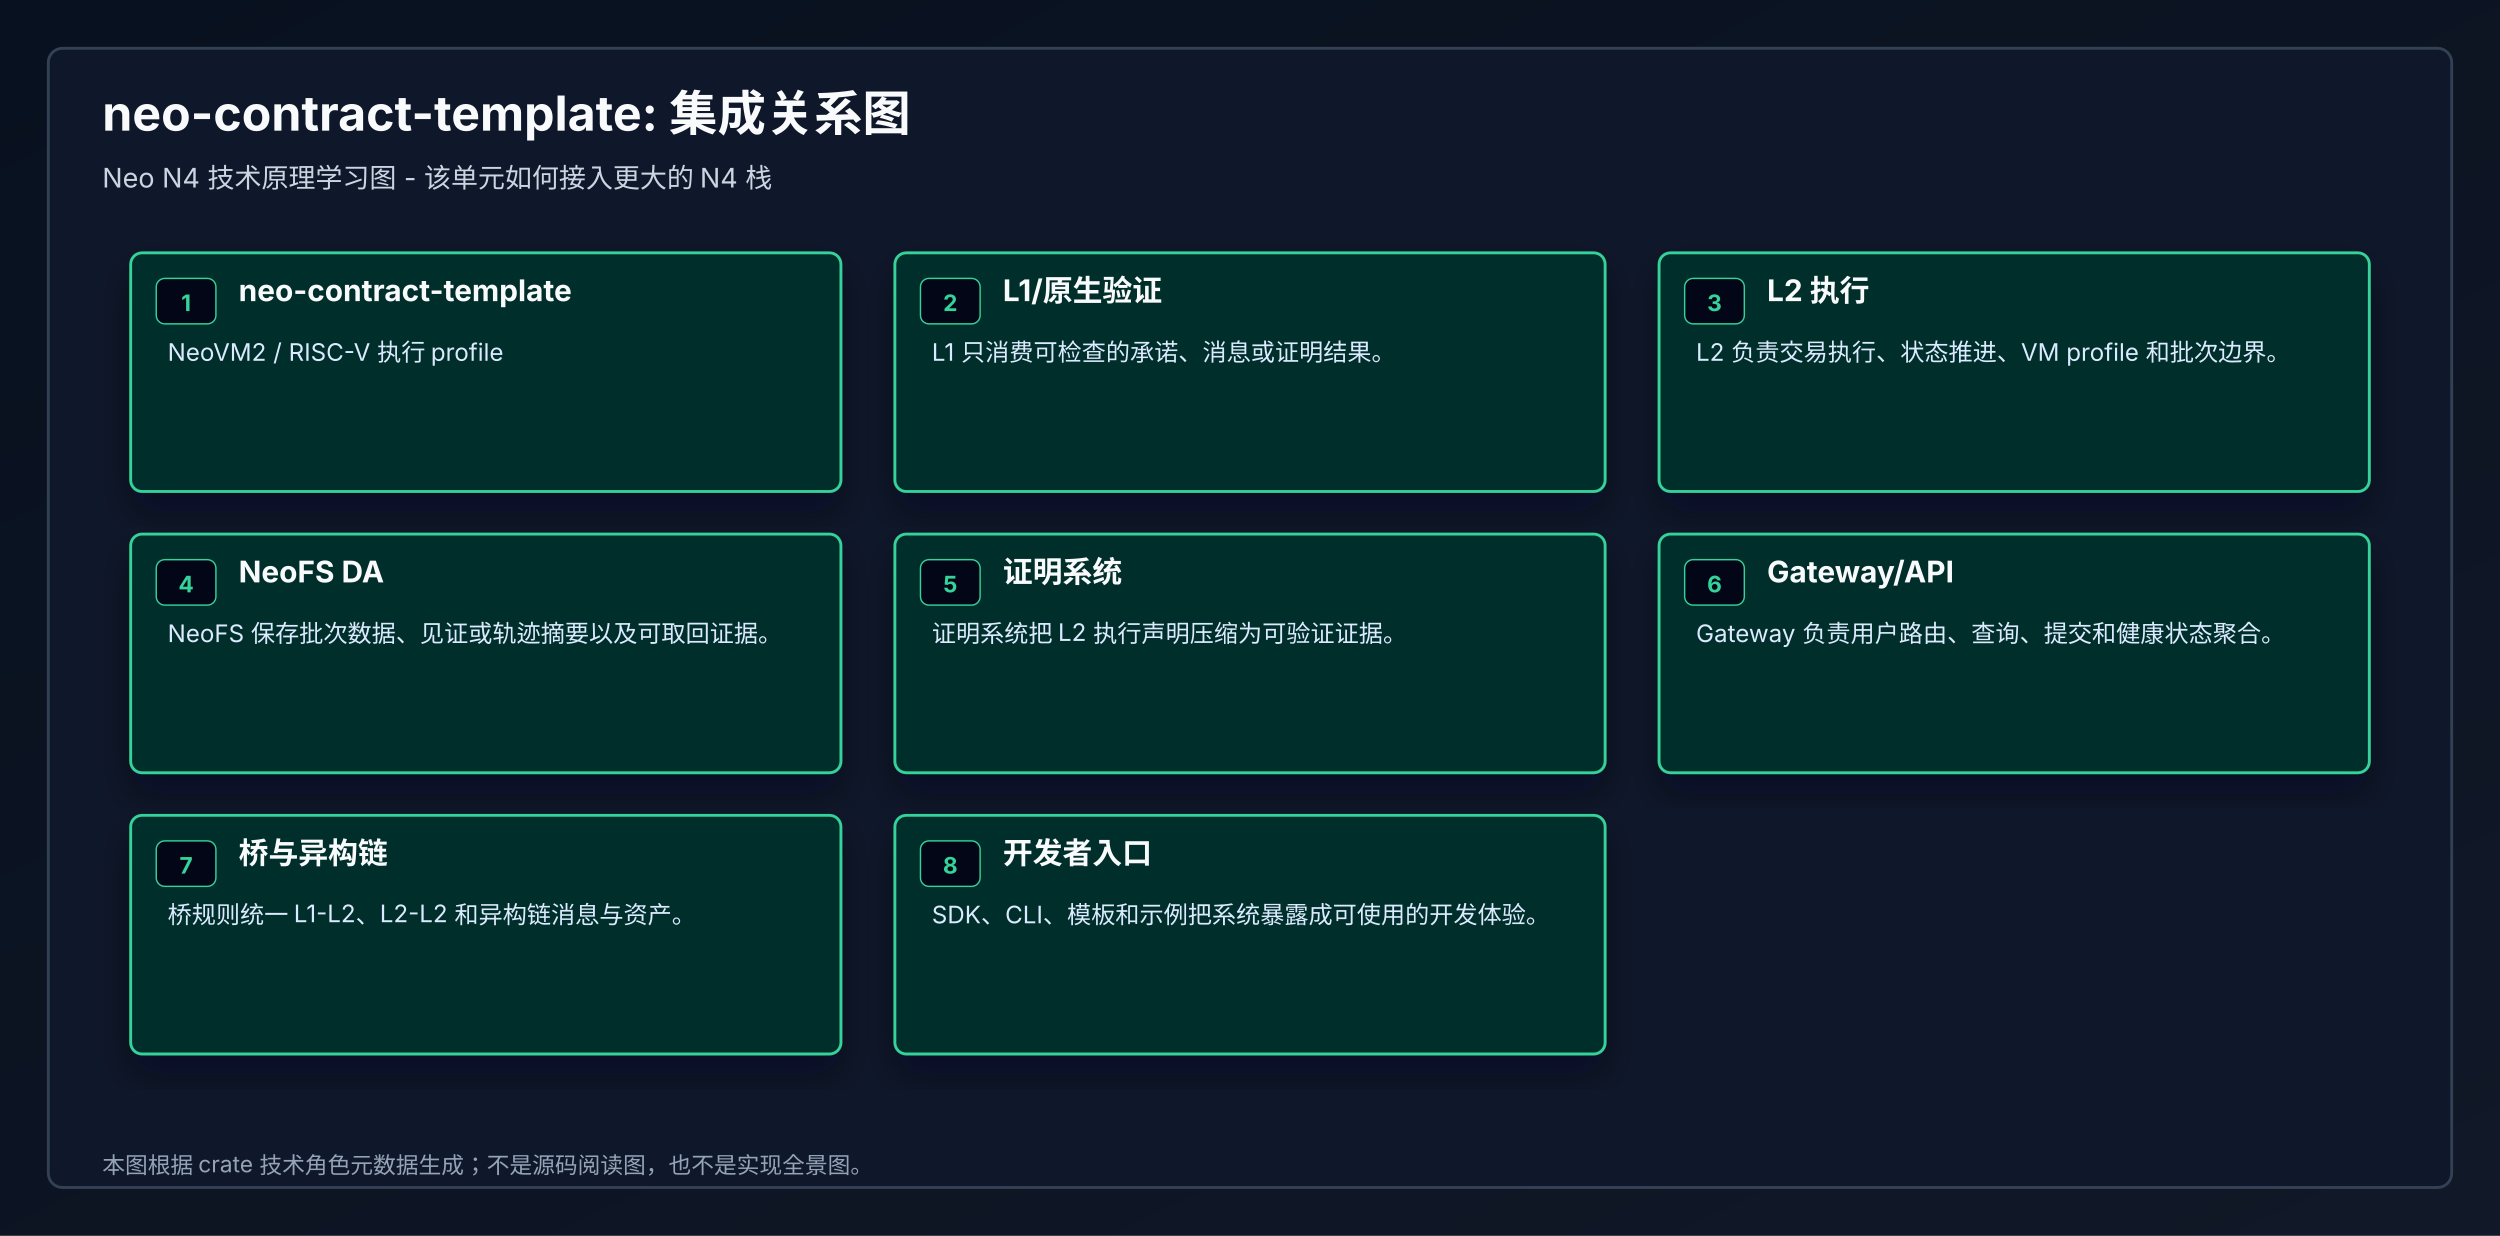
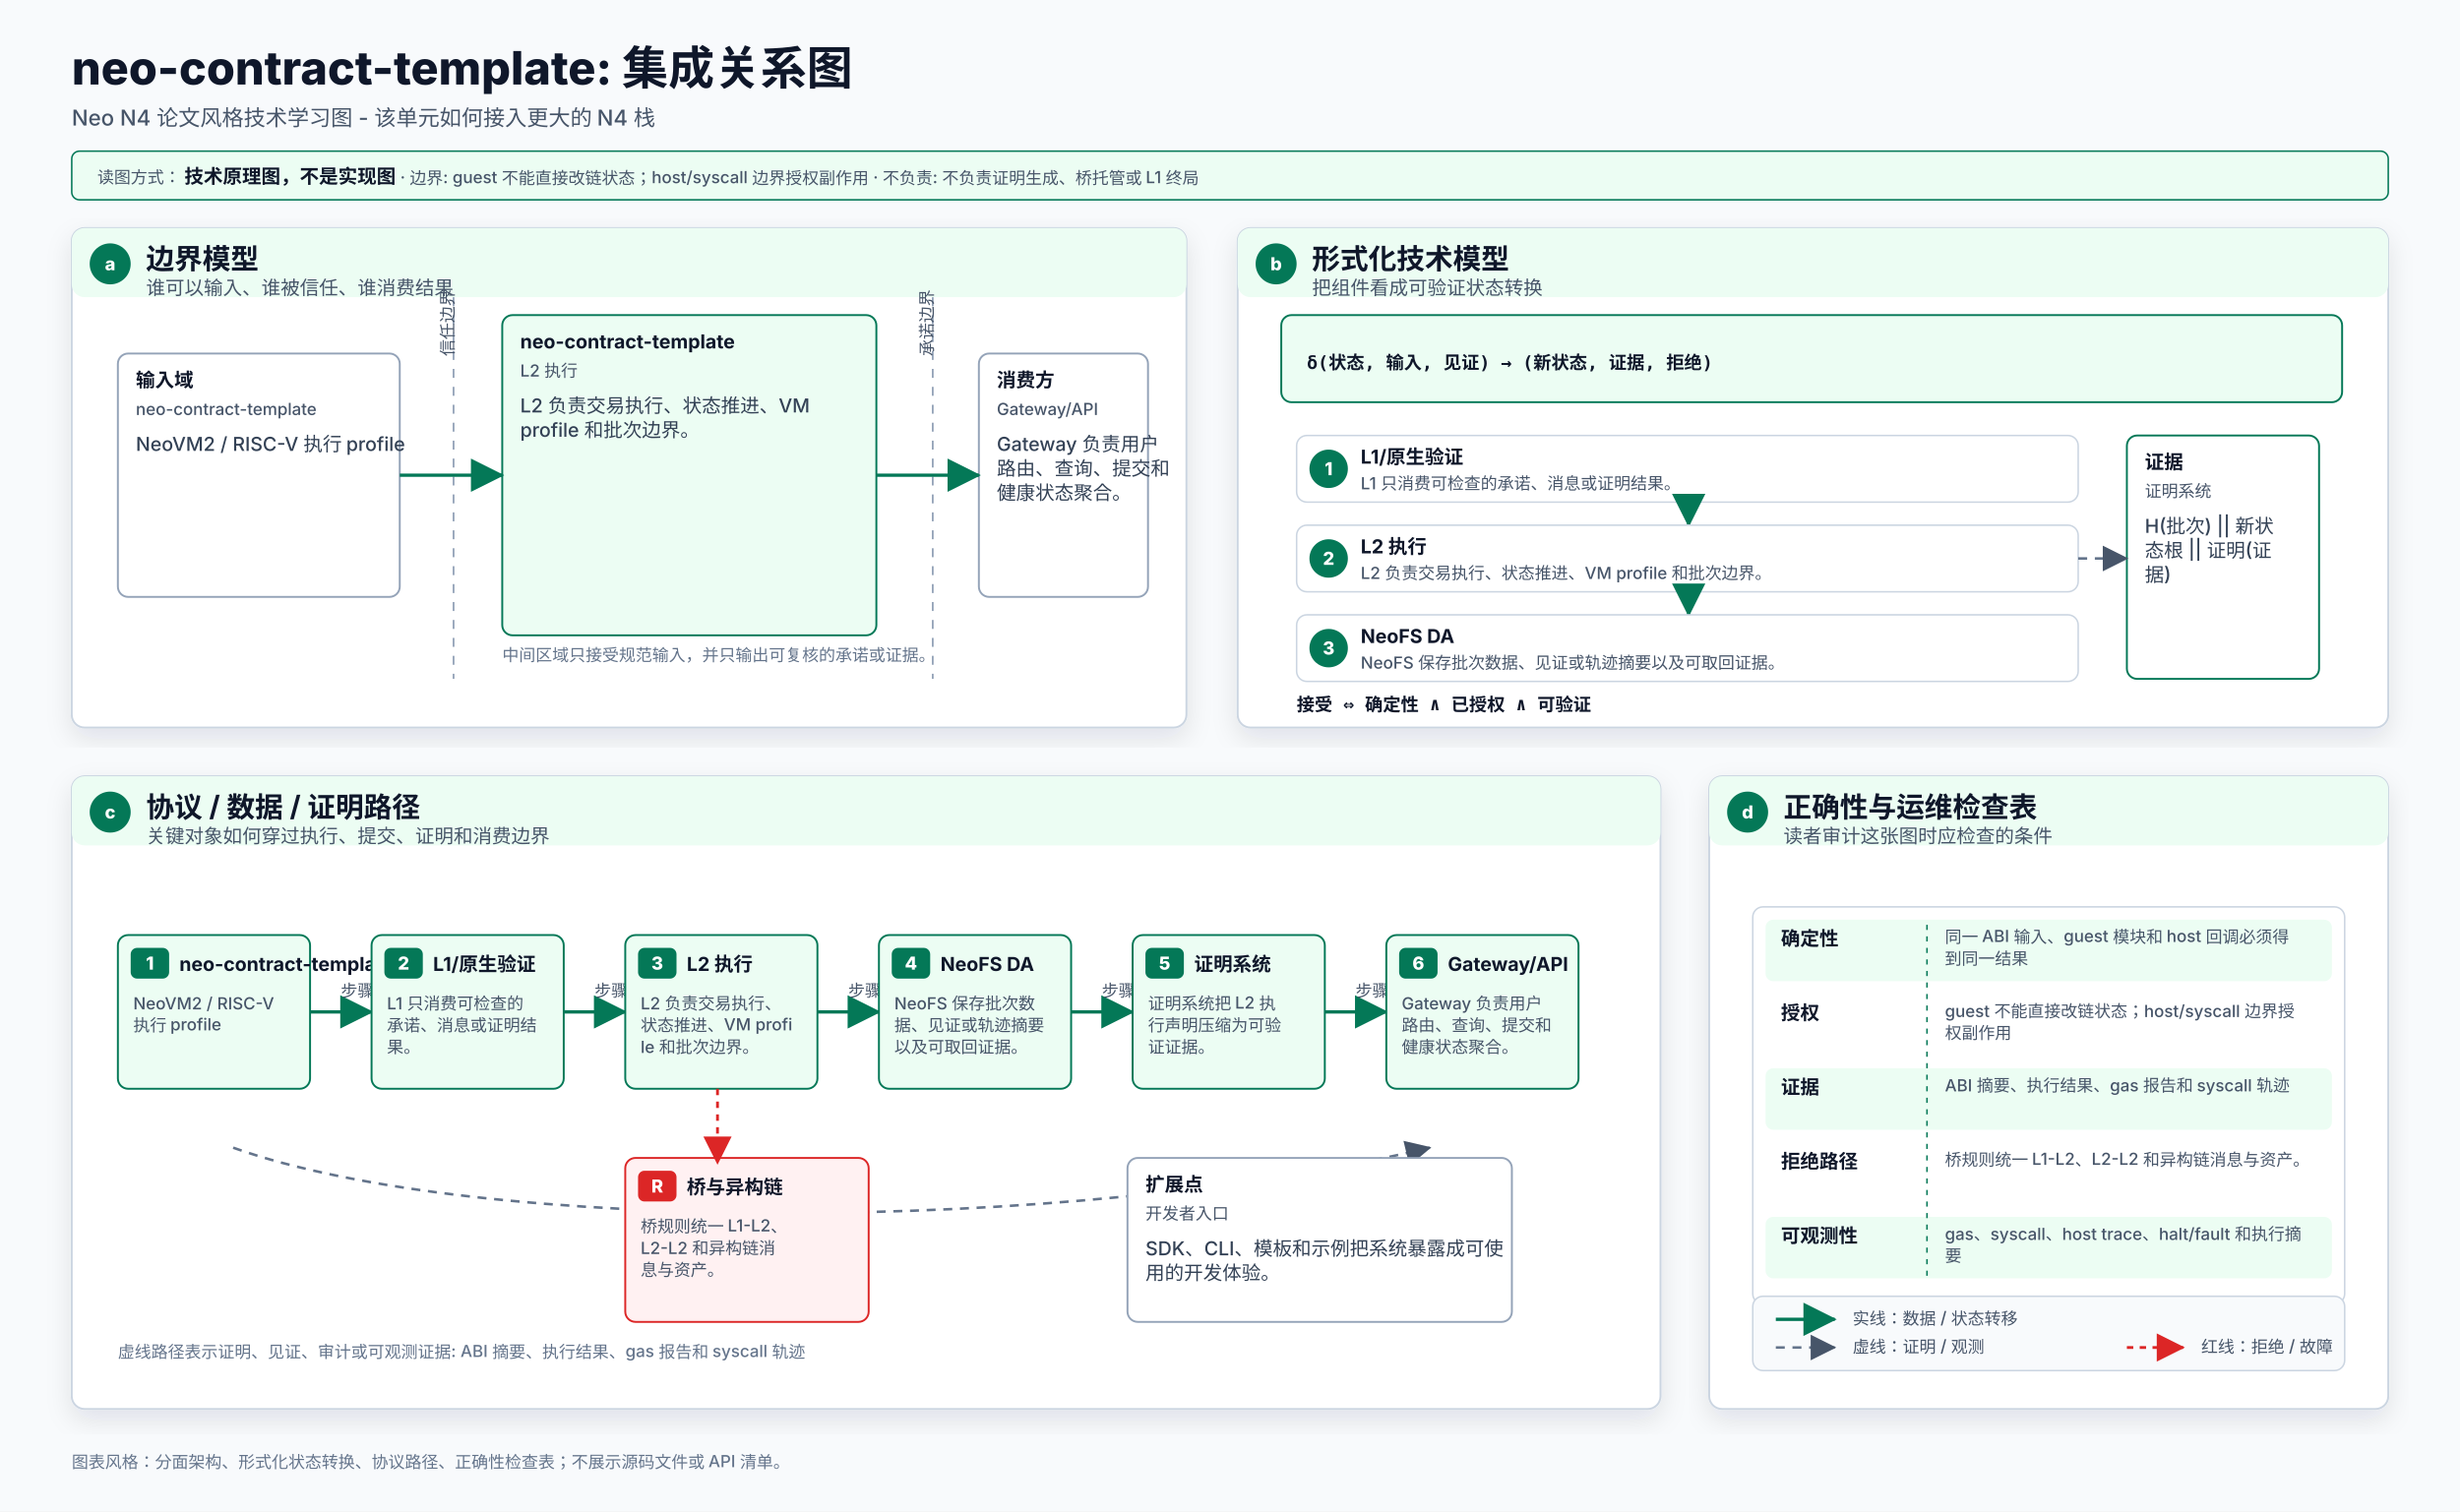
- <svg xmlns="http://www.w3.org/2000/svg" width="1760" height="870" viewBox="0 0 1760 870" role="img" aria-label="neo-contract-template 集成关系图">
+ <svg xmlns="http://www.w3.org/2000/svg" width="1920" height="1180" viewBox="0 0 1920 1180" role="img" aria-label="neo-contract-template 集成关系图">
  <defs>
-     <linearGradient id="bg" x1="0" y1="0" x2="1" y2="1">
-       <stop offset="0%" stop-color="#08111f" />
-       <stop offset="100%" stop-color="#111827" />
-     </linearGradient>
-     <filter id="shadow" x="-15%" y="-15%" width="130%" height="130%">
-       <feDropShadow dx="0" dy="14" stdDeviation="12" flood-color="#020617" flood-opacity="0.42" />
+     <marker id="arrow" viewBox="0 0 10 10" refX="9.4" refY="5" markerWidth="10" markerHeight="10" orient="auto">
+       <path d="M0,0 L10,5 L0,10 Z" fill="#475569" />
+     </marker>
+     <marker id="arrowAccent" viewBox="0 0 10 10" refX="9.4" refY="5" markerWidth="10" markerHeight="10" orient="auto">
+       <path d="M0,0 L10,5 L0,10 Z" fill="#047857" />
+     </marker>
+     <marker id="arrowFault" viewBox="0 0 10 10" refX="9.4" refY="5" markerWidth="10" markerHeight="10" orient="auto">
+       <path d="M0,0 L10,5 L0,10 Z" fill="#dc2626" />
+     </marker>
+     <filter id="paperShadow" x="-3%" y="-4%" width="106%" height="108%">
+       <feDropShadow dx="0" dy="8" stdDeviation="10" flood-color="#0f172a" flood-opacity="0.10" />
    </filter>
+     <style>
+ .bg{fill:#f8fafc}.panel{fill:#ffffff;stroke:#cbd5e1;stroke-width:1.5;filter:url(#paperShadow)}
+ .panelTitle{font:700 22px 'Inter','Segoe UI',Arial,sans-serif;fill:#0f172a}.panelSub{font:500 15px 'Inter','Segoe UI',Arial,sans-serif;fill:#475569}
+ .title{font:800 36px 'Inter','Segoe UI',Arial,sans-serif;fill:#0f172a}.subtitle{font:500 17px 'Inter','Segoe UI',Arial,sans-serif;fill:#475569}
+ .small{font:500 13px 'Inter','Segoe UI',Arial,sans-serif;fill:#475569}.body{font:500 15px 'Inter','Segoe UI',Arial,sans-serif;fill:#334155}
+ .bodyStrong{font:750 15px 'Inter','Segoe UI',Arial,sans-serif;fill:#0f172a}.mono{font:650 14px 'Cascadia Mono','SFMono-Regular',Consolas,monospace;fill:#0f172a}
+ .label{font:800 14px 'Inter','Segoe UI',Arial,sans-serif;fill:#ffffff}.caption{font:500 13px 'Inter','Segoe UI',Arial,sans-serif;fill:#64748b}
+ .arrow{stroke:#475569;stroke-width:2.2;fill:none;marker-end:url(#arrow)}.arrowAccent{stroke:#047857;stroke-width:2.6;fill:none;marker-end:url(#arrowAccent)}.arrowDash{stroke:#64748b;stroke-width:2;fill:none;stroke-dasharray:7 6;marker-end:url(#arrow)}.arrowFault{stroke:#dc2626;stroke-width:2.2;fill:none;stroke-dasharray:5 5;marker-end:url(#arrowFault)}
+ </style>
  </defs>
-   <rect width="1760" height="100%" fill="url(#bg)" />
-   <rect x="34" y="34" width="1692" height="802" rx="10" fill="#0f172a" stroke="#334155" stroke-width="2" />
-   <text x="72" y="92" fill="#f8fafc" font-family="Inter,Segoe UI,Arial,sans-serif" font-size="34" font-weight="700">neo-contract-template: 集成关系图</text>
-   <text x="72" y="132" fill="#cbd5e1" font-family="Inter,Segoe UI,Arial,sans-serif" font-size="19">Neo N4 技术原理学习图 - 该单元如何接入更大的 N4 栈</text>
-   <rect x="92" y="178" width="500" height="168" rx="8" fill="#052e2b" stroke="#34d399" stroke-width="2" filter="url(#shadow)" />
-   <rect x="110" y="196" width="42" height="32" rx="6" fill="#020617" stroke="#34d399" stroke-width="1" />
-   <text x="131" y="219" text-anchor="middle" fill="#34d399" font-family="Inter,Segoe UI,Arial,sans-serif" font-size="16" font-weight="700">1</text>
-   <text x="168" y="212" fill="#f8fafc" font-family="Inter,Segoe UI,Arial,sans-serif" font-size="21" font-weight="700">neo-contract-template</text>
-   <text x="118" y="254" fill="#dbeafe" font-family="Inter,Segoe UI,Arial,sans-serif" font-size="17">NeoVM2 / RISC-V 执行 profile</text>
-   <rect x="630" y="178" width="500" height="168" rx="8" fill="#052e2b" stroke="#34d399" stroke-width="2" filter="url(#shadow)" />
-   <rect x="648" y="196" width="42" height="32" rx="6" fill="#020617" stroke="#34d399" stroke-width="1" />
-   <text x="669" y="219" text-anchor="middle" fill="#34d399" font-family="Inter,Segoe UI,Arial,sans-serif" font-size="16" font-weight="700">2</text>
-   <text x="706" y="212" fill="#f8fafc" font-family="Inter,Segoe UI,Arial,sans-serif" font-size="21" font-weight="700">L1/原生验证</text>
-   <text x="656" y="254" fill="#dbeafe" font-family="Inter,Segoe UI,Arial,sans-serif" font-size="17">L1 只消费可检查的承诺、消息或证明结果。</text>
-   <rect x="1168" y="178" width="500" height="168" rx="8" fill="#052e2b" stroke="#34d399" stroke-width="2" filter="url(#shadow)" />
-   <rect x="1186" y="196" width="42" height="32" rx="6" fill="#020617" stroke="#34d399" stroke-width="1" />
-   <text x="1207" y="219" text-anchor="middle" fill="#34d399" font-family="Inter,Segoe UI,Arial,sans-serif" font-size="16" font-weight="700">3</text>
-   <text x="1244" y="212" fill="#f8fafc" font-family="Inter,Segoe UI,Arial,sans-serif" font-size="21" font-weight="700">L2 执行</text>
-   <text x="1194" y="254" fill="#dbeafe" font-family="Inter,Segoe UI,Arial,sans-serif" font-size="17">L2 负责交易执行、状态推进、VM profile 和批次边界。</text>
-   <rect x="92" y="376" width="500" height="168" rx="8" fill="#052e2b" stroke="#34d399" stroke-width="2" filter="url(#shadow)" />
-   <rect x="110" y="394" width="42" height="32" rx="6" fill="#020617" stroke="#34d399" stroke-width="1" />
-   <text x="131" y="417" text-anchor="middle" fill="#34d399" font-family="Inter,Segoe UI,Arial,sans-serif" font-size="16" font-weight="700">4</text>
-   <text x="168" y="410" fill="#f8fafc" font-family="Inter,Segoe UI,Arial,sans-serif" font-size="21" font-weight="700">NeoFS DA</text>
-   <text x="118" y="452" fill="#dbeafe" font-family="Inter,Segoe UI,Arial,sans-serif" font-size="17">NeoFS 保存批次数据、见证或轨迹摘要以及可取回证据。</text>
-   <rect x="630" y="376" width="500" height="168" rx="8" fill="#052e2b" stroke="#34d399" stroke-width="2" filter="url(#shadow)" />
-   <rect x="648" y="394" width="42" height="32" rx="6" fill="#020617" stroke="#34d399" stroke-width="1" />
-   <text x="669" y="417" text-anchor="middle" fill="#34d399" font-family="Inter,Segoe UI,Arial,sans-serif" font-size="16" font-weight="700">5</text>
-   <text x="706" y="410" fill="#f8fafc" font-family="Inter,Segoe UI,Arial,sans-serif" font-size="21" font-weight="700">证明系统</text>
-   <text x="656" y="452" fill="#dbeafe" font-family="Inter,Segoe UI,Arial,sans-serif" font-size="17">证明系统把 L2 执行声明压缩为可验证证据。</text>
-   <rect x="1168" y="376" width="500" height="168" rx="8" fill="#052e2b" stroke="#34d399" stroke-width="2" filter="url(#shadow)" />
-   <rect x="1186" y="394" width="42" height="32" rx="6" fill="#020617" stroke="#34d399" stroke-width="1" />
-   <text x="1207" y="417" text-anchor="middle" fill="#34d399" font-family="Inter,Segoe UI,Arial,sans-serif" font-size="16" font-weight="700">6</text>
-   <text x="1244" y="410" fill="#f8fafc" font-family="Inter,Segoe UI,Arial,sans-serif" font-size="21" font-weight="700">Gateway/API</text>
-   <text x="1194" y="452" fill="#dbeafe" font-family="Inter,Segoe UI,Arial,sans-serif" font-size="17">Gateway 负责用户路由、查询、提交和健康状态聚合。</text>
-   <rect x="92" y="574" width="500" height="168" rx="8" fill="#052e2b" stroke="#34d399" stroke-width="2" filter="url(#shadow)" />
-   <rect x="110" y="592" width="42" height="32" rx="6" fill="#020617" stroke="#34d399" stroke-width="1" />
-   <text x="131" y="615" text-anchor="middle" fill="#34d399" font-family="Inter,Segoe UI,Arial,sans-serif" font-size="16" font-weight="700">7</text>
-   <text x="168" y="608" fill="#f8fafc" font-family="Inter,Segoe UI,Arial,sans-serif" font-size="21" font-weight="700">桥与异构链</text>
-   <text x="118" y="650" fill="#dbeafe" font-family="Inter,Segoe UI,Arial,sans-serif" font-size="17">桥规则统一 L1-L2、L2-L2 和异构链消息与资产。</text>
-   <rect x="630" y="574" width="500" height="168" rx="8" fill="#052e2b" stroke="#34d399" stroke-width="2" filter="url(#shadow)" />
-   <rect x="648" y="592" width="42" height="32" rx="6" fill="#020617" stroke="#34d399" stroke-width="1" />
-   <text x="669" y="615" text-anchor="middle" fill="#34d399" font-family="Inter,Segoe UI,Arial,sans-serif" font-size="16" font-weight="700">8</text>
-   <text x="706" y="608" fill="#f8fafc" font-family="Inter,Segoe UI,Arial,sans-serif" font-size="21" font-weight="700">开发者入口</text>
-   <text x="656" y="650" fill="#dbeafe" font-family="Inter,Segoe UI,Arial,sans-serif" font-size="17">SDK、CLI、模板和示例把系统暴露成可使用的开发体验。</text>
-   <text x="72" y="826" fill="#94a3b8" font-family="Inter,Segoe UI,Arial,sans-serif" font-size="16">本图根据 crate 技术角色元数据生成；不是源码阅读图，也不是实现全景图。</text>
+   <rect class="bg" width="1920" height="1180" />
+   <text x="56" y="66" class="title">neo-contract-template: 集成关系图</text>
+   <text x="56" y="98" class="subtitle">Neo N4 论文风格技术学习图 - 该单元如何接入更大的 N4 栈</text>
+   <rect x="56" y="118" width="1808" height="38" rx="6" fill="#ecfdf3" stroke="#047857" stroke-width="1.2" />
+   <text x="76" y="143" class="small">读图方式： <tspan class="bodyStrong">技术原理图，不是实现图</tspan> · 边界: guest 不能直接改链状态；host/syscall 边界授权副作用 · 不负责: 不负责证明生成、桥托管或 L1 终局</text>
+   <rect x="56" y="178" width="870" height="390" rx="10" class="panel" />
+   <rect x="56" y="178" width="870" height="54" rx="10" fill="#ecfdf3" stroke="#cbd5e1" stroke-width="0" />
+   <circle cx="86" cy="206" r="16" fill="#047857" />
+   <text x="86" y="211" text-anchor="middle" class="label">a</text>
+   <text x="114" y="210" class="panelTitle">边界模型</text>
+   <text x="114" y="230" class="panelSub">谁可以输入、谁被信任、谁消费结果</text>
+   <rect x="966" y="178" width="898" height="390" rx="10" class="panel" />
+   <rect x="966" y="178" width="898" height="54" rx="10" fill="#ecfdf3" stroke="#cbd5e1" stroke-width="0" />
+   <circle cx="996" cy="206" r="16" fill="#047857" />
+   <text x="996" y="211" text-anchor="middle" class="label">b</text>
+   <text x="1024" y="210" class="panelTitle">形式化技术模型</text>
+   <text x="1024" y="230" class="panelSub">把组件看成可验证状态转换</text>
+   <rect x="56" y="606" width="1240" height="494" rx="10" class="panel" />
+   <rect x="56" y="606" width="1240" height="54" rx="10" fill="#ecfdf3" stroke="#cbd5e1" stroke-width="0" />
+   <circle cx="86" cy="634" r="16" fill="#047857" />
+   <text x="86" y="639" text-anchor="middle" class="label">c</text>
+   <text x="114" y="638" class="panelTitle">协议 / 数据 / 证明路径</text>
+   <text x="114" y="658" class="panelSub">关键对象如何穿过执行、提交、证明和消费边界</text>
+   <rect x="1334" y="606" width="530" height="494" rx="10" class="panel" />
+   <rect x="1334" y="606" width="530" height="54" rx="10" fill="#ecfdf3" stroke="#cbd5e1" stroke-width="0" />
+   <circle cx="1364" cy="634" r="16" fill="#047857" />
+   <text x="1364" y="639" text-anchor="middle" class="label">d</text>
+   <text x="1392" y="638" class="panelTitle">正确性与运维检查表</text>
+   <text x="1392" y="658" class="panelSub">读者审计这张图时应检查的条件</text>
+   <rect x="92" y="276" width="220" height="190" rx="8" fill="#ffffff" stroke="#94a3b8" stroke-width="1.5" />
+   <text x="106" y="302" class="bodyStrong">输入域</text>
+   <text x="106" y="324" class="small">neo-contract-template</text>
+   <text x="106" y="352" class="body">NeoVM2 / RISC-V 执行 profile</text>
+   <line x1="354" y1="232" x2="354" y2="530" stroke="#94a3b8" stroke-width="1.4" stroke-dasharray="7 7" />
+   <text x="354" y="252" class="small" text-anchor="middle" transform="rotate(-90 354 252)">信任边界</text>
+   <rect x="392" y="246" width="292" height="250" rx="8" fill="#ecfdf3" stroke="#047857" stroke-width="1.5" />
+   <text x="406" y="272" class="bodyStrong">neo-contract-template</text>
+   <text x="406" y="294" class="small">L2 执行</text>
+   <text x="406" y="322" class="body">L2 负责交易执行、状态推进、VM </text>
+   <text x="406" y="341" class="body">profile 和批次边界。</text>
+   <line x1="728" y1="232" x2="728" y2="530" stroke="#94a3b8" stroke-width="1.4" stroke-dasharray="7 7" />
+   <text x="728" y="252" class="small" text-anchor="middle" transform="rotate(-90 728 252)">承诺边界</text>
+   <rect x="764" y="276" width="132" height="190" rx="8" fill="#ffffff" stroke="#94a3b8" stroke-width="1.5" />
+   <text x="778" y="302" class="bodyStrong">消费方</text>
+   <text x="778" y="324" class="small">Gateway/API</text>
+   <text x="778" y="352" class="body">Gateway 负责用户</text>
+   <text x="778" y="371" class="body">路由、查询、提交和</text>
+   <text x="778" y="390" class="body">健康状态聚合。</text>
+   <path class="arrowAccent" d="M312 371 C338 371 358 371 392 371" />
+   <path class="arrowAccent" d="M684 371 C706 371 730 371 764 371" />
+   <text x="392" y="516" class="caption">中间区域只接受规范输入，并只输出可复核的承诺或证据。</text>
+   <rect x="1000" y="246" width="828" height="68" rx="8" fill="#ecfdf3" stroke="#047857" stroke-width="1.5" />
+   <text x="1020" y="288" class="mono">δ(状态, 输入, 见证) → (新状态, 证据, 拒绝)</text>
+   <rect x="1012" y="340" width="610" height="52" rx="8" fill="#ffffff" stroke="#cbd5e1" stroke-width="1.2" />
+   <circle cx="1037" cy="366" r="15" fill="#047857" />
+   <text x="1037" y="371" text-anchor="middle" class="label">1</text>
+   <text x="1062" y="362" class="bodyStrong">L1/原生验证</text>
+   <text x="1062" y="382" class="small">L1 只消费可检查的承诺、消息或证明结果。</text>
+   <path class="arrowAccent" d="M1318 392 L1318 410" />
+   <rect x="1012" y="410" width="610" height="52" rx="8" fill="#ffffff" stroke="#cbd5e1" stroke-width="1.2" />
+   <circle cx="1037" cy="436" r="15" fill="#047857" />
+   <text x="1037" y="441" text-anchor="middle" class="label">2</text>
+   <text x="1062" y="432" class="bodyStrong">L2 执行</text>
+   <text x="1062" y="452" class="small">L2 负责交易执行、状态推进、VM profile 和批次边界。</text>
+   <path class="arrowAccent" d="M1318 462 L1318 480" />
+   <rect x="1012" y="480" width="610" height="52" rx="8" fill="#ffffff" stroke="#cbd5e1" stroke-width="1.2" />
+   <circle cx="1037" cy="506" r="15" fill="#047857" />
+   <text x="1037" y="511" text-anchor="middle" class="label">3</text>
+   <text x="1062" y="502" class="bodyStrong">NeoFS DA</text>
+   <text x="1062" y="522" class="small">NeoFS 保存批次数据、见证或轨迹摘要以及可取回证据。</text>
+   <rect x="1660" y="340" width="150" height="190" rx="8" fill="#ffffff" stroke="#047857" stroke-width="1.5" />
+   <text x="1674" y="366" class="bodyStrong">证据</text>
+   <text x="1674" y="388" class="small">证明系统</text>
+   <text x="1674" y="416" class="body">H(批次) || 新状</text>
+   <text x="1674" y="435" class="body">态根 || 证明(证</text>
+   <text x="1674" y="454" class="body">据)</text>
+   <path class="arrowDash" d="M1622 436 C1642 436 1648 436 1660 436" />
+   <text x="1012" y="555" class="mono">接受 ⇔ 确定性 ∧ 已授权 ∧ 可验证</text>
+   <rect x="92" y="730" width="150" height="120" rx="8" fill="#ecfdf3" stroke="#047857" stroke-width="1.5" />
+   <rect x="102" y="740" width="30" height="24" rx="5" fill="#047857" />
+   <text x="117" y="757" text-anchor="middle" class="label">1</text>
+   <text x="140" y="758" class="bodyStrong">neo-contract-template</text>
+   <text x="104" y="788" class="small">NeoVM2 / RISC-V </text>
+   <text x="104" y="805" class="small">执行 profile</text>
+   <path class="arrowAccent" d="M242 790 L290 790" />
+   <text x="266" y="778" class="small">步骤 1</text>
+   <rect x="290" y="730" width="150" height="120" rx="8" fill="#ecfdf3" stroke="#047857" stroke-width="1.5" />
+   <rect x="300" y="740" width="30" height="24" rx="5" fill="#047857" />
+   <text x="315" y="757" text-anchor="middle" class="label">2</text>
+   <text x="338" y="758" class="bodyStrong">L1/原生验证</text>
+   <text x="302" y="788" class="small">L1 只消费可检查的</text>
+   <text x="302" y="805" class="small">承诺、消息或证明结</text>
+   <text x="302" y="822" class="small">果。</text>
+   <path class="arrowAccent" d="M440 790 L488 790" />
+   <text x="464" y="778" class="small">步骤 2</text>
+   <rect x="488" y="730" width="150" height="120" rx="8" fill="#ecfdf3" stroke="#047857" stroke-width="1.5" />
+   <rect x="498" y="740" width="30" height="24" rx="5" fill="#047857" />
+   <text x="513" y="757" text-anchor="middle" class="label">3</text>
+   <text x="536" y="758" class="bodyStrong">L2 执行</text>
+   <text x="500" y="788" class="small">L2 负责交易执行、</text>
+   <text x="500" y="805" class="small">状态推进、VM profi</text>
+   <text x="500" y="822" class="small">le 和批次边界。</text>
+   <path class="arrowAccent" d="M638 790 L686 790" />
+   <text x="662" y="778" class="small">步骤 3</text>
+   <rect x="686" y="730" width="150" height="120" rx="8" fill="#ecfdf3" stroke="#047857" stroke-width="1.5" />
+   <rect x="696" y="740" width="30" height="24" rx="5" fill="#047857" />
+   <text x="711" y="757" text-anchor="middle" class="label">4</text>
+   <text x="734" y="758" class="bodyStrong">NeoFS DA</text>
+   <text x="698" y="788" class="small">NeoFS 保存批次数</text>
+   <text x="698" y="805" class="small">据、见证或轨迹摘要</text>
+   <text x="698" y="822" class="small">以及可取回证据。</text>
+   <path class="arrowAccent" d="M836 790 L884 790" />
+   <text x="860" y="778" class="small">步骤 4</text>
+   <rect x="884" y="730" width="150" height="120" rx="8" fill="#ecfdf3" stroke="#047857" stroke-width="1.5" />
+   <rect x="894" y="740" width="30" height="24" rx="5" fill="#047857" />
+   <text x="909" y="757" text-anchor="middle" class="label">5</text>
+   <text x="932" y="758" class="bodyStrong">证明系统</text>
+   <text x="896" y="788" class="small">证明系统把 L2 执</text>
+   <text x="896" y="805" class="small">行声明压缩为可验</text>
+   <text x="896" y="822" class="small">证证据。</text>
+   <path class="arrowAccent" d="M1034 790 L1082 790" />
+   <text x="1058" y="778" class="small">步骤 5</text>
+   <rect x="1082" y="730" width="150" height="120" rx="8" fill="#ecfdf3" stroke="#047857" stroke-width="1.5" />
+   <rect x="1092" y="740" width="30" height="24" rx="5" fill="#047857" />
+   <text x="1107" y="757" text-anchor="middle" class="label">6</text>
+   <text x="1130" y="758" class="bodyStrong">Gateway/API</text>
+   <text x="1094" y="788" class="small">Gateway 负责用户</text>
+   <text x="1094" y="805" class="small">路由、查询、提交和</text>
+   <text x="1094" y="822" class="small">健康状态聚合。</text>
+   <path class="arrowDash" d="M182 896 C372 964 832 964 1116 896" />
+   <rect x="488" y="904" width="190" height="128" rx="8" fill="#fff1f2" stroke="#dc2626" stroke-width="1.5" />
+   <rect x="498" y="914" width="30" height="24" rx="5" fill="#dc2626" />
+   <text x="513" y="931" text-anchor="middle" class="label">R</text>
+   <text x="536" y="932" class="bodyStrong">桥与异构链</text>
+   <text x="500" y="962" class="small">桥规则统一 L1-L2、</text>
+   <text x="500" y="979" class="small">L2-L2 和异构链消</text>
+   <text x="500" y="996" class="small">息与资产。</text>
+   <path class="arrowFault" d="M560 850 L560 908" />
+   <rect x="880" y="904" width="300" height="128" rx="8" fill="#ffffff" stroke="#94a3b8" stroke-width="1.5" />
+   <text x="894" y="930" class="bodyStrong">扩展点</text>
+   <text x="894" y="952" class="small">开发者入口</text>
+   <text x="894" y="980" class="body">SDK、CLI、模板和示例把系统暴露成可使</text>
+   <text x="894" y="999" class="body">用的开发体验。</text>
+   <text x="92" y="1060" class="caption">虚线路径表示证明、见证、审计或可观测证据: ABI 摘要、执行结果、gas 报告和 syscall 轨迹</text>
+   <rect x="1368" y="708" width="462" height="310" rx="8" fill="#ffffff" stroke="#cbd5e1" stroke-width="1.2" />
+   <rect x="1378" y="718" width="442" height="48" rx="6" fill="#ecfdf3" />
+   <text x="1390" y="738" class="bodyStrong">确定性</text>
+   <text x="1518" y="736" class="small">同一 ABI 输入、guest 模块和 host 回调必须得</text>
+   <text x="1518" y="753" class="small">到同一结果</text>
+   <rect x="1378" y="776" width="442" height="48" rx="6" fill="#ffffff" />
+   <text x="1390" y="796" class="bodyStrong">授权</text>
+   <text x="1518" y="794" class="small">guest 不能直接改链状态；host/syscall 边界授</text>
+   <text x="1518" y="811" class="small">权副作用</text>
+   <rect x="1378" y="834" width="442" height="48" rx="6" fill="#ecfdf3" />
+   <text x="1390" y="854" class="bodyStrong">证据</text>
+   <text x="1518" y="852" class="small">ABI 摘要、执行结果、gas 报告和 syscall 轨迹</text>
+   <rect x="1378" y="892" width="442" height="48" rx="6" fill="#ffffff" />
+   <text x="1390" y="912" class="bodyStrong">拒绝路径</text>
+   <text x="1518" y="910" class="small">桥规则统一 L1-L2、L2-L2 和异构链消息与资产。</text>
+   <rect x="1378" y="950" width="442" height="48" rx="6" fill="#ecfdf3" />
+   <text x="1390" y="970" class="bodyStrong">可观测性</text>
+   <text x="1518" y="968" class="small">gas、syscall、host trace、halt/fault 和执行摘</text>
+   <text x="1518" y="985" class="small">要</text>
+   <line x1="1504" y1="722" x2="1504" y2="998" stroke="#047857" stroke-width="1.2" stroke-dasharray="4 5" />
+   <rect x="1368" y="1012" width="462" height="58" rx="8" fill="#f8fafc" stroke="#cbd5e1" stroke-width="1.2" />
+   <line x1="1386" y1="1030" x2="1432" y2="1030" stroke="#047857" stroke-width="2.6" marker-end="url(#arrowAccent)" />
+   <text x="1446" y="1034" class="small">实线：数据 / 状态转移</text>
+   <line x1="1386" y1="1052" x2="1432" y2="1052" stroke="#64748b" stroke-width="2" stroke-dasharray="7 6" marker-end="url(#arrow)" />
+   <text x="1446" y="1056" class="small">虚线：证明 / 观测</text>
+   <line x1="1660" y1="1052" x2="1704" y2="1052" stroke="#dc2626" stroke-width="2.2" stroke-dasharray="5 5" marker-end="url(#arrowFault)" />
+   <text x="1718" y="1056" class="small">红线：拒绝 / 故障</text>
+   <text x="56" y="1146" class="caption">图表风格：分面架构、形式化状态转换、协议路径、正确性检查表；不展示源码文件或 API 清单。</text>
</svg>
